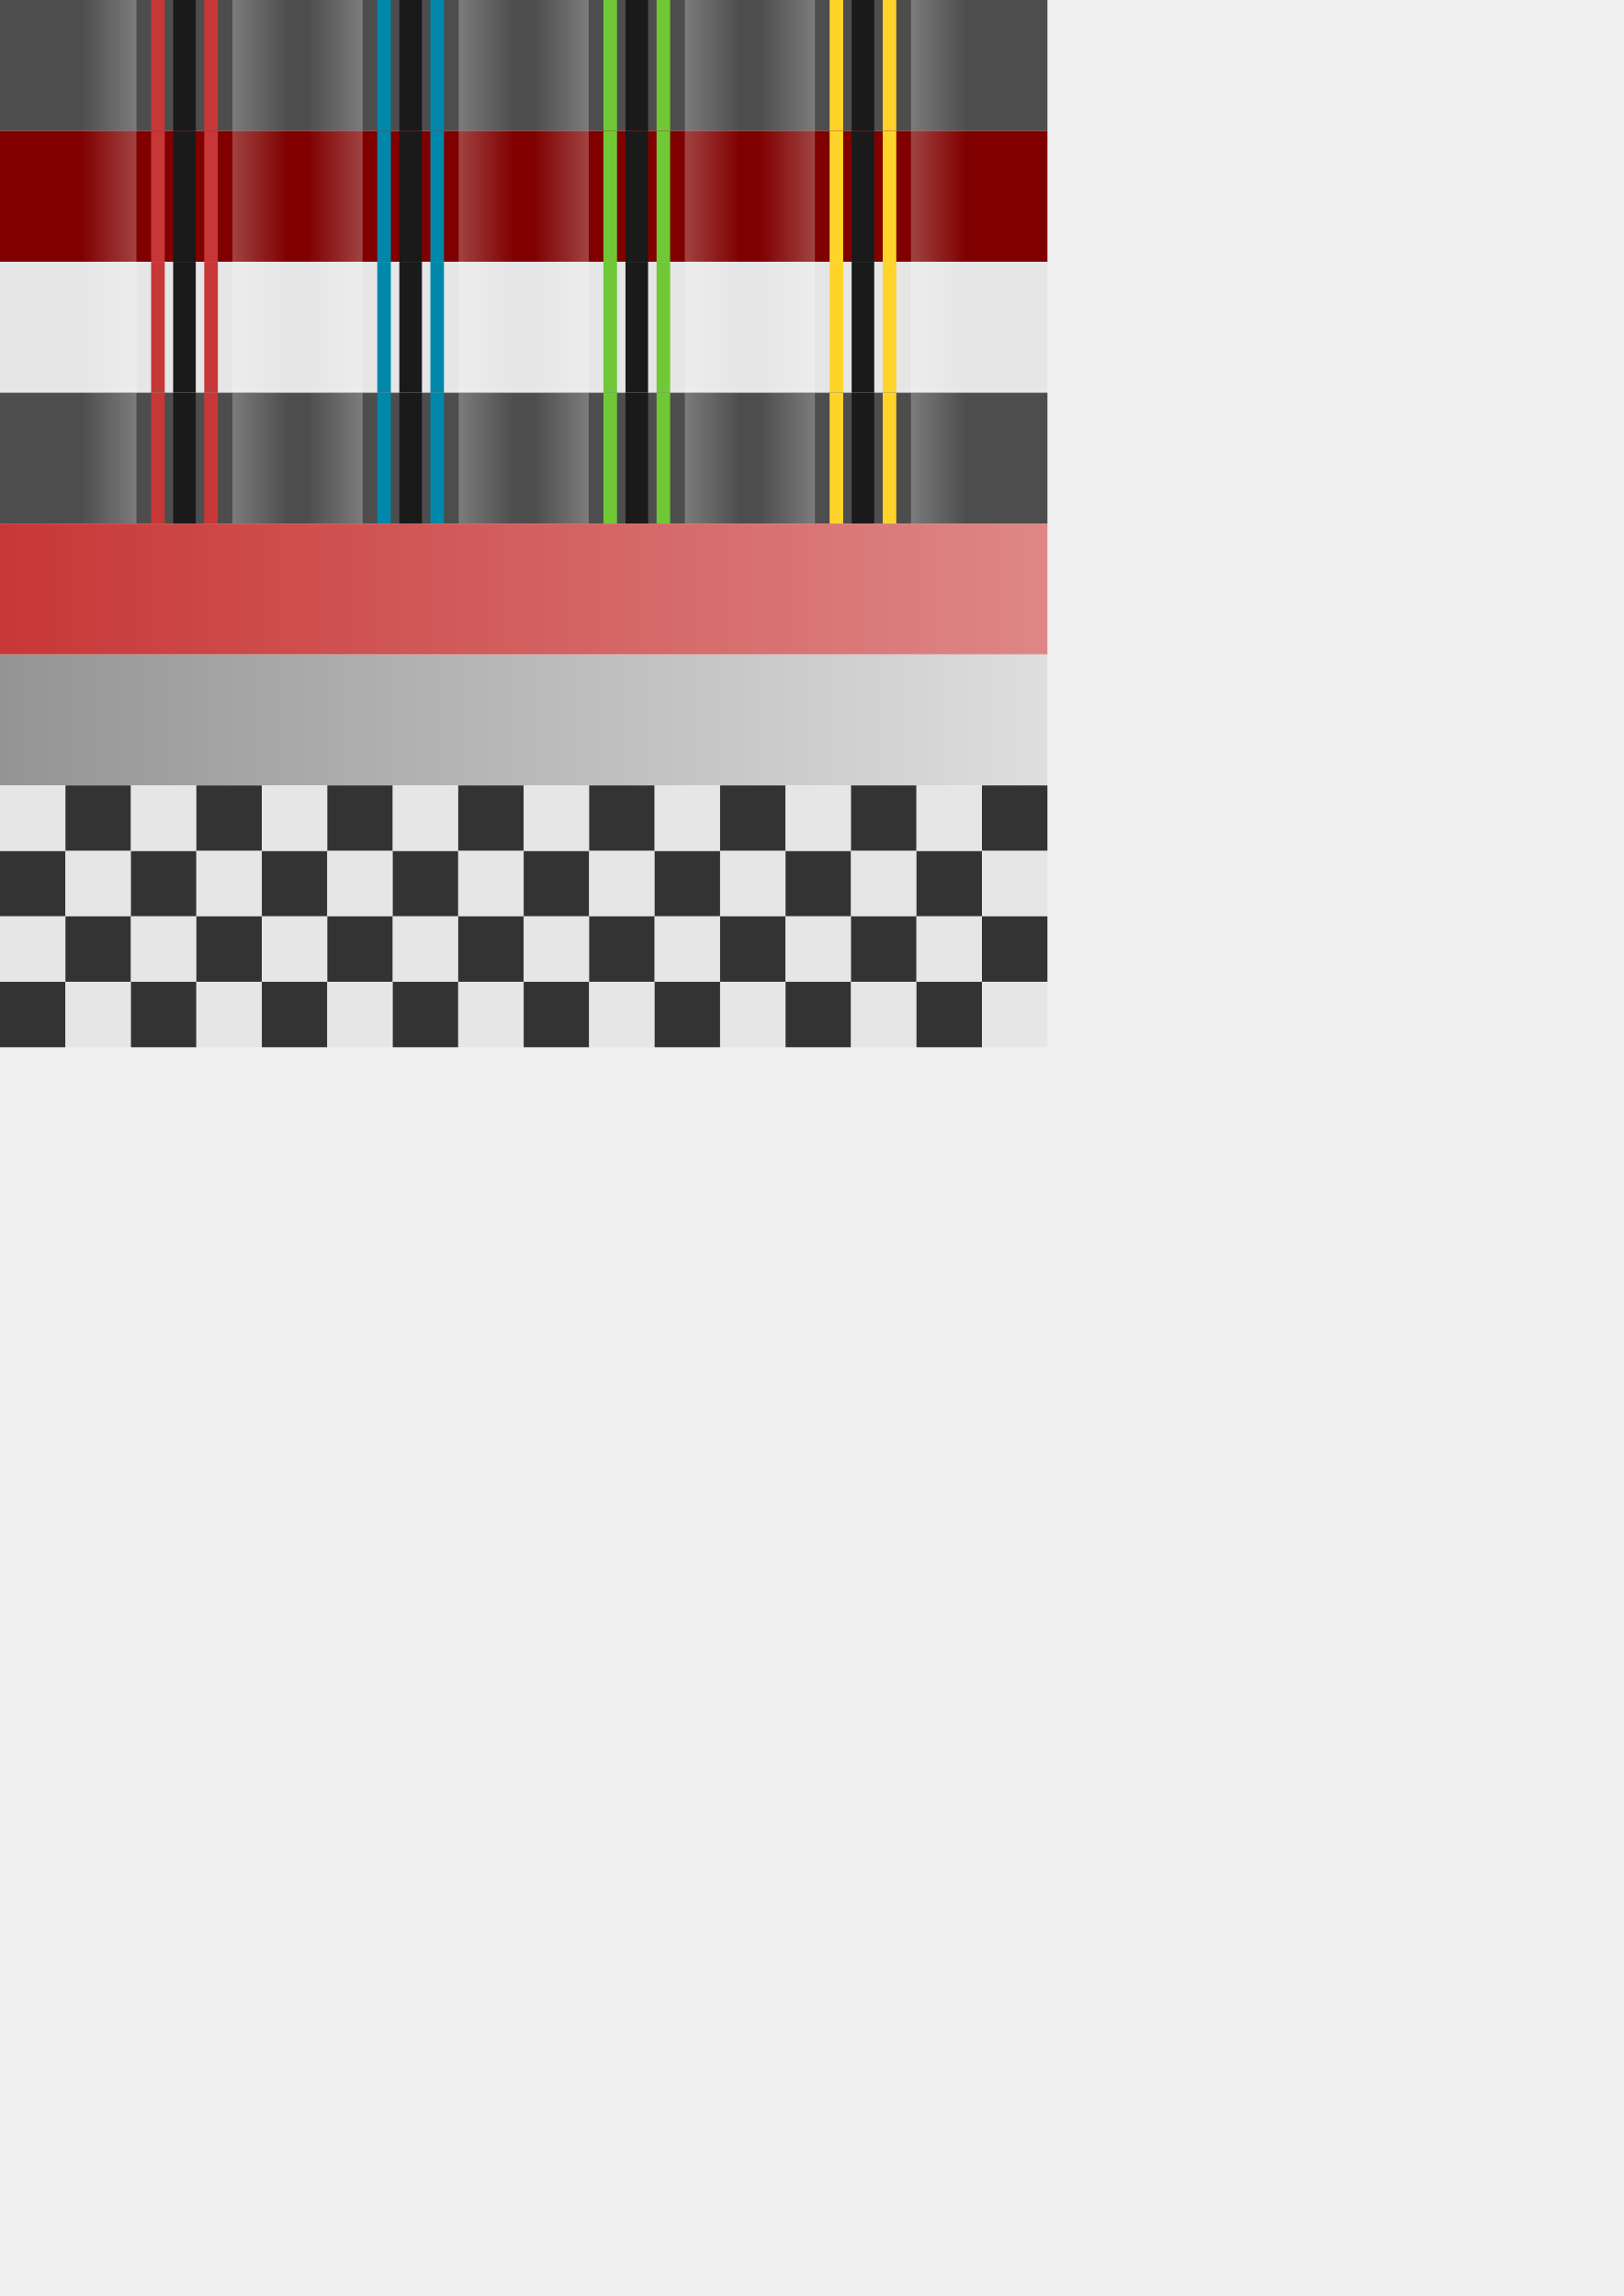
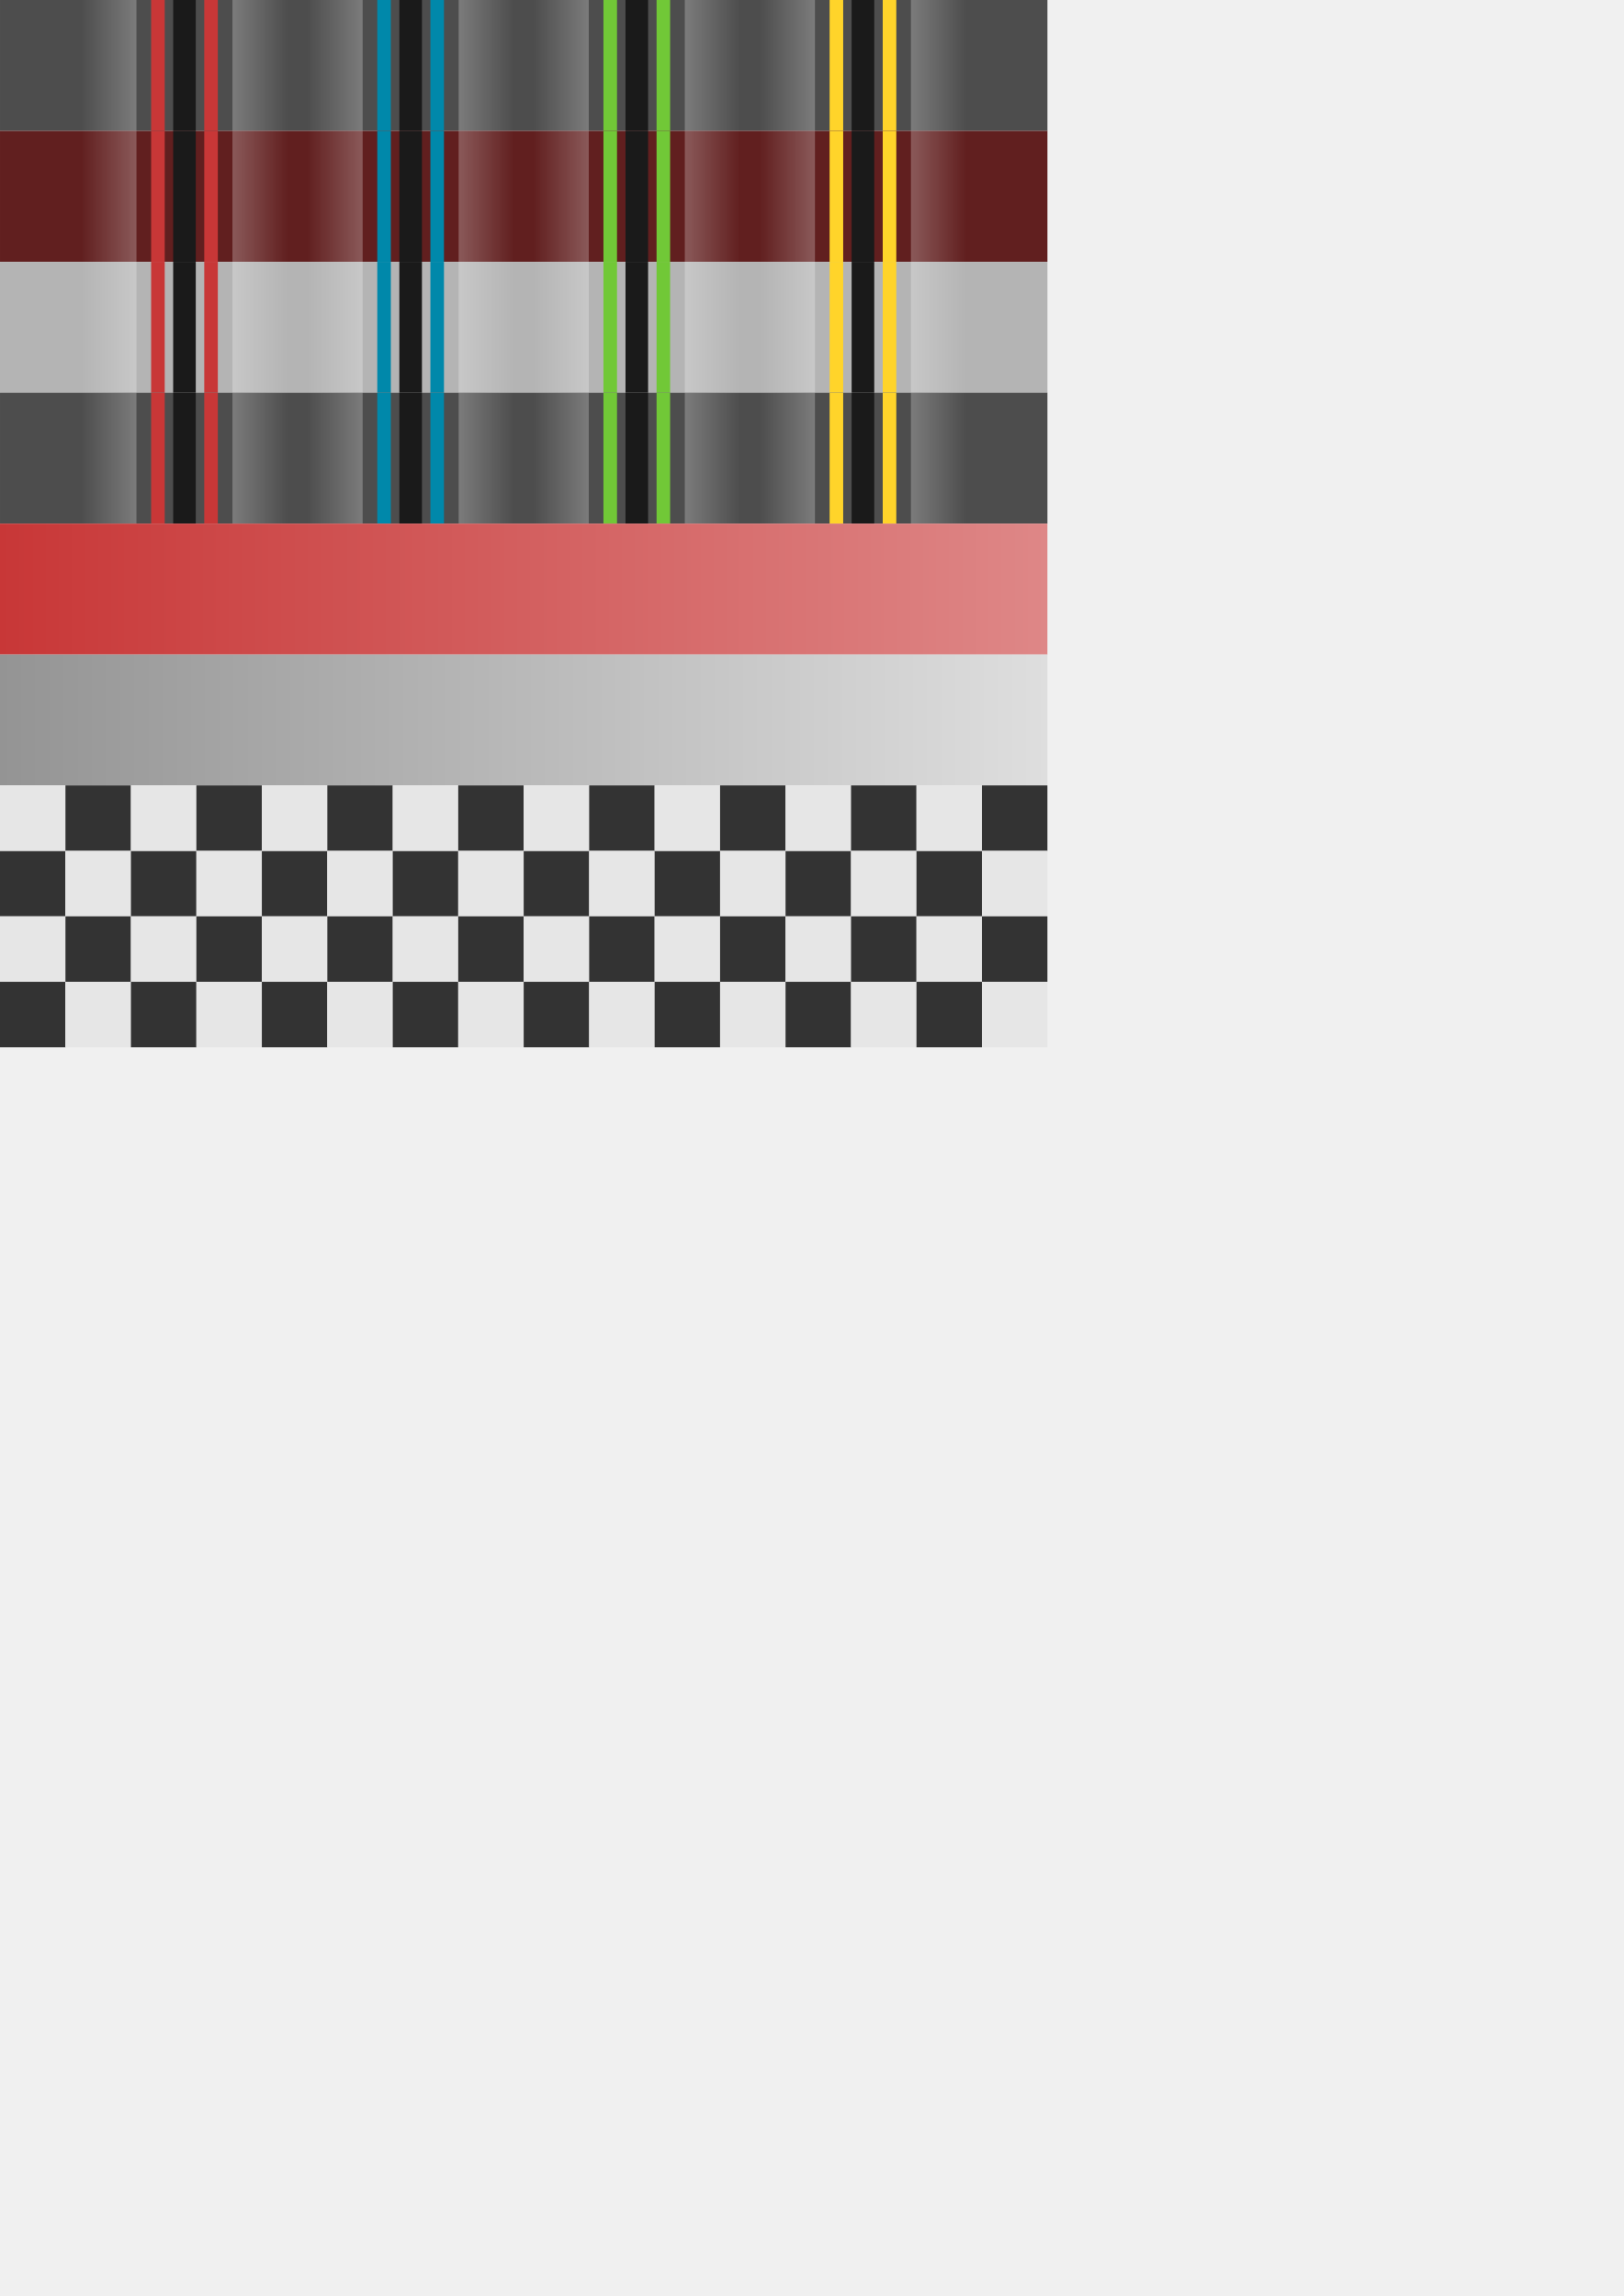
<svg xmlns="http://www.w3.org/2000/svg" xmlns:xlink="http://www.w3.org/1999/xlink" width="793.701" height="1122.52" viewBox="0 0 210 297" version="1.1" id="svg1" xml:space="preserve">
  <defs id="defs1">
    <linearGradient id="linearGradient79">
      <stop style="stop-color:#dedede;stop-opacity:1;" offset="0" id="stop78" />
      <stop style="stop-color:#949494;stop-opacity:1;" offset="1" id="stop79" />
    </linearGradient>
    <linearGradient id="linearGradient59">
      <stop style="stop-color:#de8787;stop-opacity:1;" offset="0" id="stop59" />
      <stop style="stop-color:#c83737;stop-opacity:1;" offset="1" id="stop60" />
    </linearGradient>
    <linearGradient id="linearGradient15">
      <stop style="stop-color:#ffffff;stop-opacity:0.26;" offset="0" id="stop15" />
      <stop style="stop-color:#ffffff;stop-opacity:0;" offset="1" id="stop16" />
    </linearGradient>
    <linearGradient xlink:href="#linearGradient15" id="linearGradient16" x1="29.405" y1="71.149" x2="31.904" y2="71.149" gradientUnits="userSpaceOnUse" gradientTransform="matrix(0.7705966,0,0,0.9801528,19.46333,-3.531238)" />
    <linearGradient xlink:href="#linearGradient15" id="linearGradient17" gradientUnits="userSpaceOnUse" gradientTransform="matrix(0.7705966,0,0,0.9801528,-61.44261,-3.531239)" x1="29.405" y1="71.149" x2="31.904" y2="71.149" />
    <linearGradient xlink:href="#linearGradient15" id="linearGradient21" gradientUnits="userSpaceOnUse" gradientTransform="matrix(0.7705966,0,0,0.9801528,27.32911,-3.531238)" x1="29.405" y1="71.149" x2="31.904" y2="71.149" />
    <linearGradient xlink:href="#linearGradient15" id="linearGradient22" gradientUnits="userSpaceOnUse" gradientTransform="matrix(0.7705966,0,0,0.9801528,-69.3084,-3.531239)" x1="29.405" y1="71.149" x2="31.904" y2="71.149" />
    <linearGradient xlink:href="#linearGradient15" id="linearGradient26" gradientUnits="userSpaceOnUse" gradientTransform="matrix(0.7705966,0,0,0.9801528,35.1949,-3.531238)" x1="29.405" y1="71.149" x2="31.904" y2="71.149" />
    <linearGradient xlink:href="#linearGradient15" id="linearGradient27" gradientUnits="userSpaceOnUse" gradientTransform="matrix(0.7705966,0,0,0.9801528,-77.17419,-3.531239)" x1="29.405" y1="71.149" x2="31.904" y2="71.149" />
    <linearGradient xlink:href="#linearGradient15" id="linearGradient31" gradientUnits="userSpaceOnUse" gradientTransform="matrix(0.7705966,0,0,0.9801528,43.06069,-3.531238)" x1="29.405" y1="71.149" x2="31.904" y2="71.149" />
    <linearGradient xlink:href="#linearGradient15" id="linearGradient32" gradientUnits="userSpaceOnUse" gradientTransform="matrix(0.7705966,0,0,0.9801528,-85.03998,-3.531239)" x1="29.405" y1="71.149" x2="31.904" y2="71.149" />
    <clipPath clipPathUnits="userSpaceOnUse" id="clipPath32">
      <rect style="fill:#4d4d4d;stroke-width:1.368;stroke-linecap:round;stroke-linejoin:round;paint-order:fill markers stroke" id="rect33" width="36.429" height="13.798" x="34.037" y="59.307" />
    </clipPath>
    <linearGradient xlink:href="#linearGradient15" id="linearGradient111" gradientUnits="userSpaceOnUse" gradientTransform="matrix(0.7705966,0,0,0.9801528,19.46333,-3.531238)" x1="29.405" y1="71.149" x2="31.904" y2="71.149" />
    <linearGradient xlink:href="#linearGradient15" id="linearGradient112" gradientUnits="userSpaceOnUse" gradientTransform="matrix(0.7705966,0,0,0.9801528,-61.44261,-3.531239)" x1="29.405" y1="71.149" x2="31.904" y2="71.149" />
    <linearGradient xlink:href="#linearGradient15" id="linearGradient113" gradientUnits="userSpaceOnUse" gradientTransform="matrix(0.7705966,0,0,0.9801528,27.32911,-3.531238)" x1="29.405" y1="71.149" x2="31.904" y2="71.149" />
    <linearGradient xlink:href="#linearGradient15" id="linearGradient114" gradientUnits="userSpaceOnUse" gradientTransform="matrix(0.7705966,0,0,0.9801528,-69.3084,-3.531239)" x1="29.405" y1="71.149" x2="31.904" y2="71.149" />
    <linearGradient xlink:href="#linearGradient15" id="linearGradient115" gradientUnits="userSpaceOnUse" gradientTransform="matrix(0.7705966,0,0,0.9801528,35.1949,-3.531238)" x1="29.405" y1="71.149" x2="31.904" y2="71.149" />
    <linearGradient xlink:href="#linearGradient15" id="linearGradient116" gradientUnits="userSpaceOnUse" gradientTransform="matrix(0.7705966,0,0,0.9801528,-77.17419,-3.531239)" x1="29.405" y1="71.149" x2="31.904" y2="71.149" />
    <linearGradient xlink:href="#linearGradient15" id="linearGradient117" gradientUnits="userSpaceOnUse" gradientTransform="matrix(0.7705966,0,0,0.9801528,43.06069,-3.531238)" x1="29.405" y1="71.149" x2="31.904" y2="71.149" />
    <linearGradient xlink:href="#linearGradient15" id="linearGradient118" gradientUnits="userSpaceOnUse" gradientTransform="matrix(0.7705966,0,0,0.9801528,-85.03998,-3.531239)" x1="29.405" y1="71.149" x2="31.904" y2="71.149" />
    <linearGradient xlink:href="#linearGradient15" id="linearGradient139" gradientUnits="userSpaceOnUse" gradientTransform="matrix(0.7705966,0,0,0.9801528,19.46333,-3.531238)" x1="29.405" y1="71.149" x2="31.904" y2="71.149" />
    <linearGradient xlink:href="#linearGradient15" id="linearGradient140" gradientUnits="userSpaceOnUse" gradientTransform="matrix(0.7705966,0,0,0.9801528,-61.44261,-3.531239)" x1="29.405" y1="71.149" x2="31.904" y2="71.149" />
    <linearGradient xlink:href="#linearGradient15" id="linearGradient141" gradientUnits="userSpaceOnUse" gradientTransform="matrix(0.7705966,0,0,0.9801528,27.32911,-3.531238)" x1="29.405" y1="71.149" x2="31.904" y2="71.149" />
    <linearGradient xlink:href="#linearGradient15" id="linearGradient142" gradientUnits="userSpaceOnUse" gradientTransform="matrix(0.7705966,0,0,0.9801528,-69.3084,-3.531239)" x1="29.405" y1="71.149" x2="31.904" y2="71.149" />
    <linearGradient xlink:href="#linearGradient15" id="linearGradient143" gradientUnits="userSpaceOnUse" gradientTransform="matrix(0.7705966,0,0,0.9801528,35.1949,-3.531238)" x1="29.405" y1="71.149" x2="31.904" y2="71.149" />
    <linearGradient xlink:href="#linearGradient15" id="linearGradient144" gradientUnits="userSpaceOnUse" gradientTransform="matrix(0.7705966,0,0,0.9801528,-77.17419,-3.531239)" x1="29.405" y1="71.149" x2="31.904" y2="71.149" />
    <linearGradient xlink:href="#linearGradient15" id="linearGradient145" gradientUnits="userSpaceOnUse" gradientTransform="matrix(0.7705966,0,0,0.9801528,43.06069,-3.531238)" x1="29.405" y1="71.149" x2="31.904" y2="71.149" />
    <linearGradient xlink:href="#linearGradient15" id="linearGradient146" gradientUnits="userSpaceOnUse" gradientTransform="matrix(0.7705966,0,0,0.9801528,-85.03998,-3.531239)" x1="29.405" y1="71.149" x2="31.904" y2="71.149" />
    <linearGradient xlink:href="#linearGradient15" id="linearGradient167" gradientUnits="userSpaceOnUse" gradientTransform="matrix(0.7705966,0,0,0.9801528,19.46333,-3.531238)" x1="29.405" y1="71.149" x2="31.904" y2="71.149" />
    <linearGradient xlink:href="#linearGradient15" id="linearGradient168" gradientUnits="userSpaceOnUse" gradientTransform="matrix(0.7705966,0,0,0.9801528,-61.44261,-3.531239)" x1="29.405" y1="71.149" x2="31.904" y2="71.149" />
    <linearGradient xlink:href="#linearGradient15" id="linearGradient169" gradientUnits="userSpaceOnUse" gradientTransform="matrix(0.7705966,0,0,0.9801528,27.32911,-3.531238)" x1="29.405" y1="71.149" x2="31.904" y2="71.149" />
    <linearGradient xlink:href="#linearGradient15" id="linearGradient170" gradientUnits="userSpaceOnUse" gradientTransform="matrix(0.7705966,0,0,0.9801528,-69.3084,-3.531239)" x1="29.405" y1="71.149" x2="31.904" y2="71.149" />
    <linearGradient xlink:href="#linearGradient15" id="linearGradient171" gradientUnits="userSpaceOnUse" gradientTransform="matrix(0.7705966,0,0,0.9801528,35.1949,-3.531238)" x1="29.405" y1="71.149" x2="31.904" y2="71.149" />
    <linearGradient xlink:href="#linearGradient15" id="linearGradient172" gradientUnits="userSpaceOnUse" gradientTransform="matrix(0.7705966,0,0,0.9801528,-77.17419,-3.531239)" x1="29.405" y1="71.149" x2="31.904" y2="71.149" />
    <linearGradient xlink:href="#linearGradient15" id="linearGradient173" gradientUnits="userSpaceOnUse" gradientTransform="matrix(0.7705966,0,0,0.9801528,43.06069,-3.531238)" x1="29.405" y1="71.149" x2="31.904" y2="71.149" />
    <linearGradient xlink:href="#linearGradient15" id="linearGradient174" gradientUnits="userSpaceOnUse" gradientTransform="matrix(0.7705966,0,0,0.9801528,-85.03998,-3.531239)" x1="29.405" y1="71.149" x2="31.904" y2="71.149" />
    <linearGradient xlink:href="#linearGradient79" id="linearGradient176" gradientUnits="userSpaceOnUse" gradientTransform="matrix(1,0,0,2,43.37934,-218.9309)" x1="37.707" y1="74.737" x2="37.707" y2="91.67" />
    <linearGradient xlink:href="#linearGradient59" id="linearGradient177" gradientUnits="userSpaceOnUse" x1="37.707" y1="74.737" x2="37.707" y2="91.67" gradientTransform="matrix(1,0,0,2,39.146,-218.9309)" />
  </defs>
  <g id="layer1">
    <g id="g175" transform="matrix(3.999999,0,0,4,-142.363,-231.2137)">
      <g id="g52" transform="matrix(1,0,0,0.2499999,0,43.35257)">
        <rect style="fill:#4d4d4d;stroke-width:1.462;stroke-linecap:round;stroke-linejoin:round;paint-order:fill markers stroke" id="rect1" width="33.867" height="16.933" x="35.591" y="57.803" />
        <g id="g32" transform="matrix(0.9296726,0,0,1.227244,3.947164,-14.9802)" clip-path="url(#clipPath32)">
          <rect style="fill:#1a1a1a;stroke-width:1.032;stroke-linecap:round;stroke-linejoin:round;paint-order:fill markers stroke" id="rect2" width="0.786" height="15.797" x="40.06" y="58.307" />
          <rect style="fill:#c83737;stroke-width:0.799;stroke-linecap:round;stroke-linejoin:round;paint-order:fill markers stroke" id="rect3" width="0.472" height="15.797" x="39.294" y="58.307" />
          <rect style="fill:#c83737;stroke-width:0.799;stroke-linecap:round;stroke-linejoin:round;paint-order:fill markers stroke" id="rect4" width="0.472" height="15.797" x="41.141" y="58.307" />
          <rect style="fill:url(#linearGradient16);stroke-width:1.61;stroke-linecap:round;stroke-linejoin:round;paint-order:fill markers stroke" id="rect14" width="1.926" height="15.876" x="42.123" y="58.267" />
          <rect style="fill:url(#linearGradient17);stroke-width:1.61;stroke-linecap:round;stroke-linejoin:round;paint-order:fill markers stroke" id="rect16" width="1.926" height="15.876" x="-38.783" y="58.267" transform="scale(-1,1)" />
          <rect style="fill:#1a1a1a;stroke-width:1.032;stroke-linecap:round;stroke-linejoin:round;paint-order:fill markers stroke" id="rect17" width="0.786" height="15.797" x="47.926" y="58.307" />
          <rect style="fill:#0088aa;stroke-width:0.799;stroke-linecap:round;stroke-linejoin:round;paint-order:fill markers stroke" id="rect18" width="0.472" height="15.797" x="47.159" y="58.307" />
          <rect style="fill:#0088aa;stroke-width:0.799;stroke-linecap:round;stroke-linejoin:round;paint-order:fill markers stroke" id="rect19" width="0.472" height="15.797" x="49.006" y="58.307" />
          <rect style="fill:url(#linearGradient21);stroke-width:1.61;stroke-linecap:round;stroke-linejoin:round;paint-order:fill markers stroke" id="rect20" width="1.926" height="15.876" x="49.989" y="58.267" />
          <rect style="fill:url(#linearGradient22);stroke-width:1.61;stroke-linecap:round;stroke-linejoin:round;paint-order:fill markers stroke" id="rect21" width="1.926" height="15.876" x="-46.649" y="58.267" transform="scale(-1,1)" />
          <rect style="fill:#1a1a1a;stroke-width:1.032;stroke-linecap:round;stroke-linejoin:round;paint-order:fill markers stroke" id="rect22" width="0.786" height="15.797" x="55.792" y="58.307" />
          <rect style="fill:#71c837;stroke-width:0.799;stroke-linecap:round;stroke-linejoin:round;paint-order:fill markers stroke" id="rect23" width="0.472" height="15.797" x="55.025" y="58.307" />
          <rect style="fill:#71c837;stroke-width:0.799;stroke-linecap:round;stroke-linejoin:round;paint-order:fill markers stroke" id="rect24" width="0.472" height="15.797" x="56.872" y="58.307" />
          <rect style="fill:url(#linearGradient26);stroke-width:1.61;stroke-linecap:round;stroke-linejoin:round;paint-order:fill markers stroke" id="rect25" width="1.926" height="15.876" x="57.855" y="58.267" />
          <rect style="fill:url(#linearGradient27);stroke-width:1.61;stroke-linecap:round;stroke-linejoin:round;paint-order:fill markers stroke" id="rect26" width="1.926" height="15.876" x="-54.514" y="58.267" transform="scale(-1,1)" />
          <rect style="fill:#1a1a1a;stroke-width:1.032;stroke-linecap:round;stroke-linejoin:round;paint-order:fill markers stroke" id="rect27" width="0.786" height="15.797" x="63.657" y="58.307" />
          <rect style="fill:#ffd42a;stroke-width:0.799;stroke-linecap:round;stroke-linejoin:round;paint-order:fill markers stroke" id="rect28" width="0.472" height="15.797" x="62.891" y="58.307" />
          <rect style="fill:#ffd42a;stroke-width:0.799;stroke-linecap:round;stroke-linejoin:round;paint-order:fill markers stroke" id="rect29" width="0.472" height="15.797" x="64.738" y="58.307" />
          <rect style="fill:url(#linearGradient31);stroke-width:1.61;stroke-linecap:round;stroke-linejoin:round;paint-order:fill markers stroke" id="rect30" width="1.926" height="15.876" x="65.72" y="58.267" />
          <rect style="fill:url(#linearGradient32);stroke-width:1.61;stroke-linecap:round;stroke-linejoin:round;paint-order:fill markers stroke" id="rect31" width="1.926" height="15.876" x="-62.38" y="58.267" transform="scale(-1,1)" />
        </g>
      </g>
      <g id="g111" transform="matrix(1,0,0,0.2499999,7.8120361e-6,47.58591)">
-         <rect style="fill:#800000;stroke-width:1.462;stroke-linecap:round;stroke-linejoin:round;paint-order:fill markers stroke" id="rect90" width="33.867" height="16.933" x="35.591" y="57.803" />
+         <rect style="fill:#611f1f;stroke-width:1.462;stroke-linecap:round;stroke-linejoin:round;paint-order:fill markers stroke;fill-opacity:1" id="rect90" width="33.867" height="16.933" x="35.591" y="57.803" />
        <g id="g110" transform="matrix(0.9296726,0,0,1.227244,3.947164,-14.9802)" clip-path="url(#clipPath32)">
          <rect style="fill:#1a1a1a;stroke-width:1.032;stroke-linecap:round;stroke-linejoin:round;paint-order:fill markers stroke" id="rect91" width="0.786" height="15.797" x="40.06" y="58.307" />
          <rect style="fill:#c83737;stroke-width:0.799;stroke-linecap:round;stroke-linejoin:round;paint-order:fill markers stroke" id="rect92" width="0.472" height="15.797" x="39.294" y="58.307" />
          <rect style="fill:#c83737;stroke-width:0.799;stroke-linecap:round;stroke-linejoin:round;paint-order:fill markers stroke" id="rect93" width="0.472" height="15.797" x="41.141" y="58.307" />
          <rect style="fill:url(#linearGradient111);stroke-width:1.61;stroke-linecap:round;stroke-linejoin:round;paint-order:fill markers stroke" id="rect94" width="1.926" height="15.876" x="42.123" y="58.267" />
          <rect style="fill:url(#linearGradient112);stroke-width:1.61;stroke-linecap:round;stroke-linejoin:round;paint-order:fill markers stroke" id="rect95" width="1.926" height="15.876" x="-38.783" y="58.267" transform="scale(-1,1)" />
          <rect style="fill:#1a1a1a;stroke-width:1.032;stroke-linecap:round;stroke-linejoin:round;paint-order:fill markers stroke" id="rect96" width="0.786" height="15.797" x="47.926" y="58.307" />
          <rect style="fill:#0088aa;stroke-width:0.799;stroke-linecap:round;stroke-linejoin:round;paint-order:fill markers stroke" id="rect97" width="0.472" height="15.797" x="47.159" y="58.307" />
          <rect style="fill:#0088aa;stroke-width:0.799;stroke-linecap:round;stroke-linejoin:round;paint-order:fill markers stroke" id="rect98" width="0.472" height="15.797" x="49.006" y="58.307" />
          <rect style="fill:url(#linearGradient113);stroke-width:1.61;stroke-linecap:round;stroke-linejoin:round;paint-order:fill markers stroke" id="rect99" width="1.926" height="15.876" x="49.989" y="58.267" />
          <rect style="fill:url(#linearGradient114);stroke-width:1.61;stroke-linecap:round;stroke-linejoin:round;paint-order:fill markers stroke" id="rect100" width="1.926" height="15.876" x="-46.649" y="58.267" transform="scale(-1,1)" />
          <rect style="fill:#1a1a1a;stroke-width:1.032;stroke-linecap:round;stroke-linejoin:round;paint-order:fill markers stroke" id="rect101" width="0.786" height="15.797" x="55.792" y="58.307" />
          <rect style="fill:#71c837;stroke-width:0.799;stroke-linecap:round;stroke-linejoin:round;paint-order:fill markers stroke" id="rect102" width="0.472" height="15.797" x="55.025" y="58.307" />
          <rect style="fill:#71c837;stroke-width:0.799;stroke-linecap:round;stroke-linejoin:round;paint-order:fill markers stroke" id="rect103" width="0.472" height="15.797" x="56.872" y="58.307" />
          <rect style="fill:url(#linearGradient115);stroke-width:1.61;stroke-linecap:round;stroke-linejoin:round;paint-order:fill markers stroke" id="rect104" width="1.926" height="15.876" x="57.855" y="58.267" />
          <rect style="fill:url(#linearGradient116);stroke-width:1.61;stroke-linecap:round;stroke-linejoin:round;paint-order:fill markers stroke" id="rect105" width="1.926" height="15.876" x="-54.514" y="58.267" transform="scale(-1,1)" />
          <rect style="fill:#1a1a1a;stroke-width:1.032;stroke-linecap:round;stroke-linejoin:round;paint-order:fill markers stroke" id="rect106" width="0.786" height="15.797" x="63.657" y="58.307" />
          <rect style="fill:#ffd42a;stroke-width:0.799;stroke-linecap:round;stroke-linejoin:round;paint-order:fill markers stroke" id="rect107" width="0.472" height="15.797" x="62.891" y="58.307" />
          <rect style="fill:#ffd42a;stroke-width:0.799;stroke-linecap:round;stroke-linejoin:round;paint-order:fill markers stroke" id="rect108" width="0.472" height="15.797" x="64.738" y="58.307" />
          <rect style="fill:url(#linearGradient117);stroke-width:1.61;stroke-linecap:round;stroke-linejoin:round;paint-order:fill markers stroke" id="rect109" width="1.926" height="15.876" x="65.72" y="58.267" />
          <rect style="fill:url(#linearGradient118);stroke-width:1.61;stroke-linecap:round;stroke-linejoin:round;paint-order:fill markers stroke" id="rect110" width="1.926" height="15.876" x="-62.38" y="58.267" transform="scale(-1,1)" />
        </g>
      </g>
      <g id="g139" transform="matrix(1,0,0,0.2499999,0,51.81924)">
-         <rect style="fill:#e6e6e6;stroke-width:1.462;stroke-linecap:round;stroke-linejoin:round;paint-order:fill markers stroke" id="rect118" width="33.867" height="16.933" x="35.591" y="57.803" />
+         <rect style="fill:#b4b4b4;stroke-width:1.462;stroke-linecap:round;stroke-linejoin:round;paint-order:fill markers stroke;fill-opacity:1" id="rect118" width="33.867" height="16.933" x="35.591" y="57.803" />
        <g id="g138" transform="matrix(0.9296726,0,0,1.227244,3.947164,-14.9802)" clip-path="url(#clipPath32)">
          <rect style="fill:#1a1a1a;stroke-width:1.032;stroke-linecap:round;stroke-linejoin:round;paint-order:fill markers stroke" id="rect119" width="0.786" height="15.797" x="40.06" y="58.307" />
          <rect style="fill:#c83737;stroke-width:0.799;stroke-linecap:round;stroke-linejoin:round;paint-order:fill markers stroke" id="rect120" width="0.472" height="15.797" x="39.294" y="58.307" />
          <rect style="fill:#c83737;stroke-width:0.799;stroke-linecap:round;stroke-linejoin:round;paint-order:fill markers stroke" id="rect121" width="0.472" height="15.797" x="41.141" y="58.307" />
          <rect style="fill:url(#linearGradient139);stroke-width:1.61;stroke-linecap:round;stroke-linejoin:round;paint-order:fill markers stroke" id="rect122" width="1.926" height="15.876" x="42.123" y="58.267" />
          <rect style="fill:url(#linearGradient140);stroke-width:1.61;stroke-linecap:round;stroke-linejoin:round;paint-order:fill markers stroke" id="rect123" width="1.926" height="15.876" x="-38.783" y="58.267" transform="scale(-1,1)" />
          <rect style="fill:#1a1a1a;stroke-width:1.032;stroke-linecap:round;stroke-linejoin:round;paint-order:fill markers stroke" id="rect124" width="0.786" height="15.797" x="47.926" y="58.307" />
          <rect style="fill:#0088aa;stroke-width:0.799;stroke-linecap:round;stroke-linejoin:round;paint-order:fill markers stroke" id="rect125" width="0.472" height="15.797" x="47.159" y="58.307" />
          <rect style="fill:#0088aa;stroke-width:0.799;stroke-linecap:round;stroke-linejoin:round;paint-order:fill markers stroke" id="rect126" width="0.472" height="15.797" x="49.006" y="58.307" />
          <rect style="fill:url(#linearGradient141);stroke-width:1.61;stroke-linecap:round;stroke-linejoin:round;paint-order:fill markers stroke" id="rect127" width="1.926" height="15.876" x="49.989" y="58.267" />
          <rect style="fill:url(#linearGradient142);stroke-width:1.61;stroke-linecap:round;stroke-linejoin:round;paint-order:fill markers stroke" id="rect128" width="1.926" height="15.876" x="-46.649" y="58.267" transform="scale(-1,1)" />
          <rect style="fill:#1a1a1a;stroke-width:1.032;stroke-linecap:round;stroke-linejoin:round;paint-order:fill markers stroke" id="rect129" width="0.786" height="15.797" x="55.792" y="58.307" />
          <rect style="fill:#71c837;stroke-width:0.799;stroke-linecap:round;stroke-linejoin:round;paint-order:fill markers stroke" id="rect130" width="0.472" height="15.797" x="55.025" y="58.307" />
          <rect style="fill:#71c837;stroke-width:0.799;stroke-linecap:round;stroke-linejoin:round;paint-order:fill markers stroke" id="rect131" width="0.472" height="15.797" x="56.872" y="58.307" />
          <rect style="fill:url(#linearGradient143);stroke-width:1.61;stroke-linecap:round;stroke-linejoin:round;paint-order:fill markers stroke" id="rect132" width="1.926" height="15.876" x="57.855" y="58.267" />
          <rect style="fill:url(#linearGradient144);stroke-width:1.61;stroke-linecap:round;stroke-linejoin:round;paint-order:fill markers stroke" id="rect133" width="1.926" height="15.876" x="-54.514" y="58.267" transform="scale(-1,1)" />
          <rect style="fill:#1a1a1a;stroke-width:1.032;stroke-linecap:round;stroke-linejoin:round;paint-order:fill markers stroke" id="rect134" width="0.786" height="15.797" x="63.657" y="58.307" />
          <rect style="fill:#ffd42a;stroke-width:0.799;stroke-linecap:round;stroke-linejoin:round;paint-order:fill markers stroke" id="rect135" width="0.472" height="15.797" x="62.891" y="58.307" />
          <rect style="fill:#ffd42a;stroke-width:0.799;stroke-linecap:round;stroke-linejoin:round;paint-order:fill markers stroke" id="rect136" width="0.472" height="15.797" x="64.738" y="58.307" />
          <rect style="fill:url(#linearGradient145);stroke-width:1.61;stroke-linecap:round;stroke-linejoin:round;paint-order:fill markers stroke" id="rect137" width="1.926" height="15.876" x="65.72" y="58.267" />
          <rect style="fill:url(#linearGradient146);stroke-width:1.61;stroke-linecap:round;stroke-linejoin:round;paint-order:fill markers stroke" id="rect138" width="1.926" height="15.876" x="-62.38" y="58.267" transform="scale(-1,1)" />
        </g>
      </g>
      <g id="g167" transform="matrix(1,0,0,0.2499999,0,56.05257)">
        <rect style="fill:#4d4d4d;stroke-width:1.462;stroke-linecap:round;stroke-linejoin:round;paint-order:fill markers stroke" id="rect146" width="33.867" height="16.933" x="35.591" y="57.803" />
        <g id="g166" transform="matrix(0.9296726,0,0,1.227244,3.947164,-14.9802)" clip-path="url(#clipPath32)">
          <rect style="fill:#1a1a1a;stroke-width:1.032;stroke-linecap:round;stroke-linejoin:round;paint-order:fill markers stroke" id="rect147" width="0.786" height="15.797" x="40.06" y="58.307" />
          <rect style="fill:#c83737;stroke-width:0.799;stroke-linecap:round;stroke-linejoin:round;paint-order:fill markers stroke" id="rect148" width="0.472" height="15.797" x="39.294" y="58.307" />
          <rect style="fill:#c83737;stroke-width:0.799;stroke-linecap:round;stroke-linejoin:round;paint-order:fill markers stroke" id="rect149" width="0.472" height="15.797" x="41.141" y="58.307" />
          <rect style="fill:url(#linearGradient167);stroke-width:1.61;stroke-linecap:round;stroke-linejoin:round;paint-order:fill markers stroke" id="rect150" width="1.926" height="15.876" x="42.123" y="58.267" />
          <rect style="fill:url(#linearGradient168);stroke-width:1.61;stroke-linecap:round;stroke-linejoin:round;paint-order:fill markers stroke" id="rect151" width="1.926" height="15.876" x="-38.783" y="58.267" transform="scale(-1,1)" />
          <rect style="fill:#1a1a1a;stroke-width:1.032;stroke-linecap:round;stroke-linejoin:round;paint-order:fill markers stroke" id="rect152" width="0.786" height="15.797" x="47.926" y="58.307" />
          <rect style="fill:#0088aa;stroke-width:0.799;stroke-linecap:round;stroke-linejoin:round;paint-order:fill markers stroke" id="rect153" width="0.472" height="15.797" x="47.159" y="58.307" />
          <rect style="fill:#0088aa;stroke-width:0.799;stroke-linecap:round;stroke-linejoin:round;paint-order:fill markers stroke" id="rect154" width="0.472" height="15.797" x="49.006" y="58.307" />
          <rect style="fill:url(#linearGradient169);stroke-width:1.61;stroke-linecap:round;stroke-linejoin:round;paint-order:fill markers stroke" id="rect155" width="1.926" height="15.876" x="49.989" y="58.267" />
          <rect style="fill:url(#linearGradient170);stroke-width:1.61;stroke-linecap:round;stroke-linejoin:round;paint-order:fill markers stroke" id="rect156" width="1.926" height="15.876" x="-46.649" y="58.267" transform="scale(-1,1)" />
          <rect style="fill:#1a1a1a;stroke-width:1.032;stroke-linecap:round;stroke-linejoin:round;paint-order:fill markers stroke" id="rect157" width="0.786" height="15.797" x="55.792" y="58.307" />
          <rect style="fill:#71c837;stroke-width:0.799;stroke-linecap:round;stroke-linejoin:round;paint-order:fill markers stroke" id="rect158" width="0.472" height="15.797" x="55.025" y="58.307" />
          <rect style="fill:#71c837;stroke-width:0.799;stroke-linecap:round;stroke-linejoin:round;paint-order:fill markers stroke" id="rect159" width="0.472" height="15.797" x="56.872" y="58.307" />
          <rect style="fill:url(#linearGradient171);stroke-width:1.61;stroke-linecap:round;stroke-linejoin:round;paint-order:fill markers stroke" id="rect160" width="1.926" height="15.876" x="57.855" y="58.267" />
          <rect style="fill:url(#linearGradient172);stroke-width:1.61;stroke-linecap:round;stroke-linejoin:round;paint-order:fill markers stroke" id="rect161" width="1.926" height="15.876" x="-54.514" y="58.267" transform="scale(-1,1)" />
          <rect style="fill:#1a1a1a;stroke-width:1.032;stroke-linecap:round;stroke-linejoin:round;paint-order:fill markers stroke" id="rect162" width="0.786" height="15.797" x="63.657" y="58.307" />
          <rect style="fill:#ffd42a;stroke-width:0.799;stroke-linecap:round;stroke-linejoin:round;paint-order:fill markers stroke" id="rect163" width="0.472" height="15.797" x="62.891" y="58.307" />
          <rect style="fill:#ffd42a;stroke-width:0.799;stroke-linecap:round;stroke-linejoin:round;paint-order:fill markers stroke" id="rect164" width="0.472" height="15.797" x="64.738" y="58.307" />
          <rect style="fill:url(#linearGradient173);stroke-width:1.61;stroke-linecap:round;stroke-linejoin:round;paint-order:fill markers stroke" id="rect165" width="1.926" height="15.876" x="65.72" y="58.267" />
          <rect style="fill:url(#linearGradient174);stroke-width:1.61;stroke-linecap:round;stroke-linejoin:round;paint-order:fill markers stroke" id="rect166" width="1.926" height="15.876" x="-62.38" y="58.267" transform="scale(-1,1)" />
        </g>
      </g>
      <rect style="fill:url(#linearGradient177);stroke-width:2.815;stroke-linecap:round;stroke-linejoin:round;paint-order:fill markers stroke" id="rect175" width="4.233" height="33.867" x="74.737" y="-69.457" transform="rotate(90)" />
      <rect style="fill:url(#linearGradient176);stroke-width:2.815;stroke-linecap:round;stroke-linejoin:round;paint-order:fill markers stroke" id="rect176" width="4.233" height="33.867" x="78.97" y="-69.457" transform="rotate(90)" />
      <g id="g192">
        <rect style="fill:#333333;fill-opacity:1;stroke-width:0.498;stroke-linecap:round;stroke-linejoin:round;paint-order:fill markers stroke" id="rect177" width="2.117" height="2.117" x="85.32" y="-37.707" transform="rotate(90)" />
        <rect style="fill:#e6e6e6;fill-opacity:1;stroke-width:0.498;stroke-linecap:round;stroke-linejoin:round;paint-order:fill markers stroke" id="rect178" width="2.117" height="2.117" x="83.203" y="-37.707" transform="rotate(90)" />
        <rect style="fill:#333333;fill-opacity:1;stroke-width:0.498;stroke-linecap:round;stroke-linejoin:round;paint-order:fill markers stroke" id="rect179" width="2.117" height="2.117" x="83.203" y="-39.824" transform="rotate(90)" />
        <rect style="fill:#e6e6e6;fill-opacity:1;stroke-width:0.498;stroke-linecap:round;stroke-linejoin:round;paint-order:fill markers stroke" id="rect180" width="2.117" height="2.117" x="85.32" y="-39.824" transform="rotate(90)" />
        <rect style="fill:#333333;fill-opacity:1;stroke-width:0.498;stroke-linecap:round;stroke-linejoin:round;paint-order:fill markers stroke" id="rect181" width="2.117" height="2.117" x="85.32" y="-41.941" transform="rotate(90)" />
        <rect style="fill:#e6e6e6;fill-opacity:1;stroke-width:0.498;stroke-linecap:round;stroke-linejoin:round;paint-order:fill markers stroke" id="rect182" width="2.117" height="2.117" x="83.203" y="-41.941" transform="rotate(90)" />
        <rect style="fill:#333333;fill-opacity:1;stroke-width:0.498;stroke-linecap:round;stroke-linejoin:round;paint-order:fill markers stroke" id="rect183" width="2.117" height="2.117" x="83.203" y="-44.057" transform="rotate(90)" />
        <rect style="fill:#e6e6e6;fill-opacity:1;stroke-width:0.498;stroke-linecap:round;stroke-linejoin:round;paint-order:fill markers stroke" id="rect184" width="2.117" height="2.117" x="85.32" y="-44.057" transform="rotate(90)" />
        <rect style="fill:#333333;fill-opacity:1;stroke-width:0.498;stroke-linecap:round;stroke-linejoin:round;paint-order:fill markers stroke" id="rect185" width="2.117" height="2.117" x="85.32" y="-46.174" transform="rotate(90)" />
        <rect style="fill:#e6e6e6;fill-opacity:1;stroke-width:0.498;stroke-linecap:round;stroke-linejoin:round;paint-order:fill markers stroke" id="rect186" width="2.117" height="2.117" x="83.203" y="-46.174" transform="rotate(90)" />
        <rect style="fill:#333333;fill-opacity:1;stroke-width:0.498;stroke-linecap:round;stroke-linejoin:round;paint-order:fill markers stroke" id="rect187" width="2.117" height="2.117" x="83.203" y="-48.291" transform="rotate(90)" />
        <rect style="fill:#e6e6e6;fill-opacity:1;stroke-width:0.498;stroke-linecap:round;stroke-linejoin:round;paint-order:fill markers stroke" id="rect188" width="2.117" height="2.117" x="85.32" y="-48.291" transform="rotate(90)" />
        <rect style="fill:#333333;fill-opacity:1;stroke-width:0.498;stroke-linecap:round;stroke-linejoin:round;paint-order:fill markers stroke" id="rect189" width="2.117" height="2.117" x="85.32" y="-50.407" transform="rotate(90)" />
        <rect style="fill:#e6e6e6;fill-opacity:1;stroke-width:0.498;stroke-linecap:round;stroke-linejoin:round;paint-order:fill markers stroke" id="rect190" width="2.117" height="2.117" x="83.203" y="-50.407" transform="rotate(90)" />
        <rect style="fill:#333333;fill-opacity:1;stroke-width:0.498;stroke-linecap:round;stroke-linejoin:round;paint-order:fill markers stroke" id="rect191" width="2.117" height="2.117" x="83.203" y="-52.524" transform="rotate(90)" />
        <rect style="fill:#e6e6e6;fill-opacity:1;stroke-width:0.498;stroke-linecap:round;stroke-linejoin:round;paint-order:fill markers stroke" id="rect192" width="2.117" height="2.117" x="85.32" y="-52.524" transform="rotate(90)" />
      </g>
      <g id="g208" transform="translate(16.93333)">
        <rect style="fill:#333333;fill-opacity:1;stroke-width:0.498;stroke-linecap:round;stroke-linejoin:round;paint-order:fill markers stroke" id="rect193" width="2.117" height="2.117" x="85.32" y="-37.707" transform="rotate(90)" />
        <rect style="fill:#e6e6e6;fill-opacity:1;stroke-width:0.498;stroke-linecap:round;stroke-linejoin:round;paint-order:fill markers stroke" id="rect194" width="2.117" height="2.117" x="83.203" y="-37.707" transform="rotate(90)" />
        <rect style="fill:#333333;fill-opacity:1;stroke-width:0.498;stroke-linecap:round;stroke-linejoin:round;paint-order:fill markers stroke" id="rect195" width="2.117" height="2.117" x="83.203" y="-39.824" transform="rotate(90)" />
        <rect style="fill:#e6e6e6;fill-opacity:1;stroke-width:0.498;stroke-linecap:round;stroke-linejoin:round;paint-order:fill markers stroke" id="rect196" width="2.117" height="2.117" x="85.32" y="-39.824" transform="rotate(90)" />
        <rect style="fill:#333333;fill-opacity:1;stroke-width:0.498;stroke-linecap:round;stroke-linejoin:round;paint-order:fill markers stroke" id="rect197" width="2.117" height="2.117" x="85.32" y="-41.941" transform="rotate(90)" />
        <rect style="fill:#e6e6e6;fill-opacity:1;stroke-width:0.498;stroke-linecap:round;stroke-linejoin:round;paint-order:fill markers stroke" id="rect198" width="2.117" height="2.117" x="83.203" y="-41.941" transform="rotate(90)" />
        <rect style="fill:#333333;fill-opacity:1;stroke-width:0.498;stroke-linecap:round;stroke-linejoin:round;paint-order:fill markers stroke" id="rect199" width="2.117" height="2.117" x="83.203" y="-44.057" transform="rotate(90)" />
        <rect style="fill:#e6e6e6;fill-opacity:1;stroke-width:0.498;stroke-linecap:round;stroke-linejoin:round;paint-order:fill markers stroke" id="rect200" width="2.117" height="2.117" x="85.32" y="-44.057" transform="rotate(90)" />
        <rect style="fill:#333333;fill-opacity:1;stroke-width:0.498;stroke-linecap:round;stroke-linejoin:round;paint-order:fill markers stroke" id="rect201" width="2.117" height="2.117" x="85.32" y="-46.174" transform="rotate(90)" />
        <rect style="fill:#e6e6e6;fill-opacity:1;stroke-width:0.498;stroke-linecap:round;stroke-linejoin:round;paint-order:fill markers stroke" id="rect202" width="2.117" height="2.117" x="83.203" y="-46.174" transform="rotate(90)" />
        <rect style="fill:#333333;fill-opacity:1;stroke-width:0.498;stroke-linecap:round;stroke-linejoin:round;paint-order:fill markers stroke" id="rect203" width="2.117" height="2.117" x="83.203" y="-48.291" transform="rotate(90)" />
        <rect style="fill:#e6e6e6;fill-opacity:1;stroke-width:0.498;stroke-linecap:round;stroke-linejoin:round;paint-order:fill markers stroke" id="rect204" width="2.117" height="2.117" x="85.32" y="-48.291" transform="rotate(90)" />
        <rect style="fill:#333333;fill-opacity:1;stroke-width:0.498;stroke-linecap:round;stroke-linejoin:round;paint-order:fill markers stroke" id="rect205" width="2.117" height="2.117" x="85.32" y="-50.407" transform="rotate(90)" />
        <rect style="fill:#e6e6e6;fill-opacity:1;stroke-width:0.498;stroke-linecap:round;stroke-linejoin:round;paint-order:fill markers stroke" id="rect206" width="2.117" height="2.117" x="83.203" y="-50.407" transform="rotate(90)" />
        <rect style="fill:#333333;fill-opacity:1;stroke-width:0.498;stroke-linecap:round;stroke-linejoin:round;paint-order:fill markers stroke" id="rect207" width="2.117" height="2.117" x="83.203" y="-52.524" transform="rotate(90)" />
        <rect style="fill:#e6e6e6;fill-opacity:1;stroke-width:0.498;stroke-linecap:round;stroke-linejoin:round;paint-order:fill markers stroke" id="rect208" width="2.117" height="2.117" x="85.32" y="-52.524" transform="rotate(90)" />
      </g>
      <g id="g224" transform="translate(0,4.233337)">
        <rect style="fill:#333333;fill-opacity:1;stroke-width:0.498;stroke-linecap:round;stroke-linejoin:round;paint-order:fill markers stroke" id="rect209" width="2.117" height="2.117" x="85.32" y="-37.707" transform="rotate(90)" />
        <rect style="fill:#e6e6e6;fill-opacity:1;stroke-width:0.498;stroke-linecap:round;stroke-linejoin:round;paint-order:fill markers stroke" id="rect210" width="2.117" height="2.117" x="83.203" y="-37.707" transform="rotate(90)" />
        <rect style="fill:#333333;fill-opacity:1;stroke-width:0.498;stroke-linecap:round;stroke-linejoin:round;paint-order:fill markers stroke" id="rect211" width="2.117" height="2.117" x="83.203" y="-39.824" transform="rotate(90)" />
        <rect style="fill:#e6e6e6;fill-opacity:1;stroke-width:0.498;stroke-linecap:round;stroke-linejoin:round;paint-order:fill markers stroke" id="rect212" width="2.117" height="2.117" x="85.32" y="-39.824" transform="rotate(90)" />
        <rect style="fill:#333333;fill-opacity:1;stroke-width:0.498;stroke-linecap:round;stroke-linejoin:round;paint-order:fill markers stroke" id="rect213" width="2.117" height="2.117" x="85.32" y="-41.941" transform="rotate(90)" />
        <rect style="fill:#e6e6e6;fill-opacity:1;stroke-width:0.498;stroke-linecap:round;stroke-linejoin:round;paint-order:fill markers stroke" id="rect214" width="2.117" height="2.117" x="83.203" y="-41.941" transform="rotate(90)" />
        <rect style="fill:#333333;fill-opacity:1;stroke-width:0.498;stroke-linecap:round;stroke-linejoin:round;paint-order:fill markers stroke" id="rect215" width="2.117" height="2.117" x="83.203" y="-44.057" transform="rotate(90)" />
        <rect style="fill:#e6e6e6;fill-opacity:1;stroke-width:0.498;stroke-linecap:round;stroke-linejoin:round;paint-order:fill markers stroke" id="rect216" width="2.117" height="2.117" x="85.32" y="-44.057" transform="rotate(90)" />
        <rect style="fill:#333333;fill-opacity:1;stroke-width:0.498;stroke-linecap:round;stroke-linejoin:round;paint-order:fill markers stroke" id="rect217" width="2.117" height="2.117" x="85.32" y="-46.174" transform="rotate(90)" />
        <rect style="fill:#e6e6e6;fill-opacity:1;stroke-width:0.498;stroke-linecap:round;stroke-linejoin:round;paint-order:fill markers stroke" id="rect218" width="2.117" height="2.117" x="83.203" y="-46.174" transform="rotate(90)" />
        <rect style="fill:#333333;fill-opacity:1;stroke-width:0.498;stroke-linecap:round;stroke-linejoin:round;paint-order:fill markers stroke" id="rect219" width="2.117" height="2.117" x="83.203" y="-48.291" transform="rotate(90)" />
        <rect style="fill:#e6e6e6;fill-opacity:1;stroke-width:0.498;stroke-linecap:round;stroke-linejoin:round;paint-order:fill markers stroke" id="rect220" width="2.117" height="2.117" x="85.32" y="-48.291" transform="rotate(90)" />
        <rect style="fill:#333333;fill-opacity:1;stroke-width:0.498;stroke-linecap:round;stroke-linejoin:round;paint-order:fill markers stroke" id="rect221" width="2.117" height="2.117" x="85.32" y="-50.407" transform="rotate(90)" />
        <rect style="fill:#e6e6e6;fill-opacity:1;stroke-width:0.498;stroke-linecap:round;stroke-linejoin:round;paint-order:fill markers stroke" id="rect222" width="2.117" height="2.117" x="83.203" y="-50.407" transform="rotate(90)" />
        <rect style="fill:#333333;fill-opacity:1;stroke-width:0.498;stroke-linecap:round;stroke-linejoin:round;paint-order:fill markers stroke" id="rect223" width="2.117" height="2.117" x="83.203" y="-52.524" transform="rotate(90)" />
        <rect style="fill:#e6e6e6;fill-opacity:1;stroke-width:0.498;stroke-linecap:round;stroke-linejoin:round;paint-order:fill markers stroke" id="rect224" width="2.117" height="2.117" x="85.32" y="-52.524" transform="rotate(90)" />
      </g>
      <g id="g240" transform="translate(16.93333,4.233337)">
        <rect style="fill:#333333;fill-opacity:1;stroke-width:0.498;stroke-linecap:round;stroke-linejoin:round;paint-order:fill markers stroke" id="rect225" width="2.117" height="2.117" x="85.32" y="-37.707" transform="rotate(90)" />
        <rect style="fill:#e6e6e6;fill-opacity:1;stroke-width:0.498;stroke-linecap:round;stroke-linejoin:round;paint-order:fill markers stroke" id="rect226" width="2.117" height="2.117" x="83.203" y="-37.707" transform="rotate(90)" />
        <rect style="fill:#333333;fill-opacity:1;stroke-width:0.498;stroke-linecap:round;stroke-linejoin:round;paint-order:fill markers stroke" id="rect227" width="2.117" height="2.117" x="83.203" y="-39.824" transform="rotate(90)" />
        <rect style="fill:#e6e6e6;fill-opacity:1;stroke-width:0.498;stroke-linecap:round;stroke-linejoin:round;paint-order:fill markers stroke" id="rect228" width="2.117" height="2.117" x="85.32" y="-39.824" transform="rotate(90)" />
        <rect style="fill:#333333;fill-opacity:1;stroke-width:0.498;stroke-linecap:round;stroke-linejoin:round;paint-order:fill markers stroke" id="rect229" width="2.117" height="2.117" x="85.32" y="-41.941" transform="rotate(90)" />
        <rect style="fill:#e6e6e6;fill-opacity:1;stroke-width:0.498;stroke-linecap:round;stroke-linejoin:round;paint-order:fill markers stroke" id="rect230" width="2.117" height="2.117" x="83.203" y="-41.941" transform="rotate(90)" />
        <rect style="fill:#333333;fill-opacity:1;stroke-width:0.498;stroke-linecap:round;stroke-linejoin:round;paint-order:fill markers stroke" id="rect231" width="2.117" height="2.117" x="83.203" y="-44.057" transform="rotate(90)" />
        <rect style="fill:#e6e6e6;fill-opacity:1;stroke-width:0.498;stroke-linecap:round;stroke-linejoin:round;paint-order:fill markers stroke" id="rect232" width="2.117" height="2.117" x="85.32" y="-44.057" transform="rotate(90)" />
        <rect style="fill:#333333;fill-opacity:1;stroke-width:0.498;stroke-linecap:round;stroke-linejoin:round;paint-order:fill markers stroke" id="rect233" width="2.117" height="2.117" x="85.32" y="-46.174" transform="rotate(90)" />
        <rect style="fill:#e6e6e6;fill-opacity:1;stroke-width:0.498;stroke-linecap:round;stroke-linejoin:round;paint-order:fill markers stroke" id="rect234" width="2.117" height="2.117" x="83.203" y="-46.174" transform="rotate(90)" />
        <rect style="fill:#333333;fill-opacity:1;stroke-width:0.498;stroke-linecap:round;stroke-linejoin:round;paint-order:fill markers stroke" id="rect235" width="2.117" height="2.117" x="83.203" y="-48.291" transform="rotate(90)" />
        <rect style="fill:#e6e6e6;fill-opacity:1;stroke-width:0.498;stroke-linecap:round;stroke-linejoin:round;paint-order:fill markers stroke" id="rect236" width="2.117" height="2.117" x="85.32" y="-48.291" transform="rotate(90)" />
        <rect style="fill:#333333;fill-opacity:1;stroke-width:0.498;stroke-linecap:round;stroke-linejoin:round;paint-order:fill markers stroke" id="rect237" width="2.117" height="2.117" x="85.32" y="-50.407" transform="rotate(90)" />
        <rect style="fill:#e6e6e6;fill-opacity:1;stroke-width:0.498;stroke-linecap:round;stroke-linejoin:round;paint-order:fill markers stroke" id="rect238" width="2.117" height="2.117" x="83.203" y="-50.407" transform="rotate(90)" />
        <rect style="fill:#333333;fill-opacity:1;stroke-width:0.498;stroke-linecap:round;stroke-linejoin:round;paint-order:fill markers stroke" id="rect239" width="2.117" height="2.117" x="83.203" y="-52.524" transform="rotate(90)" />
        <rect style="fill:#e6e6e6;fill-opacity:1;stroke-width:0.498;stroke-linecap:round;stroke-linejoin:round;paint-order:fill markers stroke" id="rect240" width="2.117" height="2.117" x="85.32" y="-52.524" transform="rotate(90)" />
      </g>
    </g>
    <path id="rect244" style="fill:#ffffff;fill-opacity:1;stroke-width:1.616;stroke-linecap:round;stroke-linejoin:round;paint-order:fill markers stroke" d="m 346.096,156.257 -2.177,20.774 a 4.817,4.817 0 0 0 -2.641,4.287 4.817,4.817 0 0 0 4.818,4.817 4.817,4.817 0 0 0 4.817,-4.817 4.817,4.817 0 0 0 -2.643,-4.297 z" />
    <g id="g250" transform="translate(154.8213,-37.23065)">
      <path id="path250" style="fill:#b3b3b3;fill-opacity:1;stroke-width:1.897;stroke-linecap:round;stroke-linejoin:round;paint-order:fill markers stroke" d="m 279.885,179.231 c -2.324,0 -4.349,1.061 -5.459,2.653 -0.573,0.822 -2.773,2.957 -2.773,7.806 v 23.171 c 0,3.031 2.837,5.471 6.361,5.471 h 26.94 c 3.524,0 6.361,-2.44 6.361,-5.471 v -23.171 c 0,-4.479 -2.235,-7.084 -2.865,-7.933 -1.127,-1.521 -3.106,-2.526 -5.367,-2.526 z" />
      <rect style="fill:#e6e6e6;fill-opacity:1;stroke-width:1.852;stroke-linecap:round;stroke-linejoin:round;paint-order:fill markers stroke" id="rect250" width="35.921" height="35.921" x="273.524" y="179.231" rx="6.361" ry="6.361" />
    </g>
    <circle style="fill:#f9f9f9;fill-opacity:1;stroke-width:3.996;stroke-linecap:round;stroke-linejoin:round;paint-order:fill markers stroke" id="circle251" cx="421.631" cy="237.473" r="34.254" />
    <rect style="fill:#000000;fill-opacity:0.563;stroke:#ffffff;stroke-width:5;stroke-linecap:round;stroke-linejoin:round;stroke-dasharray:none;paint-order:fill markers stroke" id="rect258" width="178.55" height="124.669" x="484.713" y="43.932" rx="15.715" ry="15.715" />
    <path id="circle258" style="fill:#ffffff;fill-opacity:1;stroke-width:1.87;stroke-linecap:round;stroke-linejoin:round;paint-order:fill markers stroke" d="m 322.666,193.839 a 34.254,34.254 0 0 0 -34.254,34.254 34.254,34.254 0 0 0 8.278,22.313 l 4.646,-4.646 a 27.779,27.779 0 0 1 -6.45,-17.667 27.779,27.779 0 0 1 27.779,-27.779 27.779,27.779 0 0 1 27.779,27.779 27.779,27.779 0 0 1 -6.45,17.667 l 4.646,4.646 a 34.254,34.254 0 0 0 8.278,-22.313 34.254,34.254 0 0 0 -34.254,-34.254 z m 0,11.07 c -0.598,0 -1.189,0.03 -1.775,0.074 v 5.86 c 0.584,-0.059 1.176,-0.09 1.775,-0.09 0.599,0 1.192,0.03 1.775,0.09 v -5.86 c -0.587,-0.044 -1.177,-0.074 -1.775,-0.074 z m -10.022,2.273 c -1.073,0.515 -2.099,1.112 -3.073,1.78 l 2.935,5.083 c 0.956,-0.693 1.985,-1.289 3.074,-1.777 z m 20.045,0 -2.936,5.086 c 1.089,0.488 2.118,1.085 3.073,1.777 l 2.935,-5.083 c -0.974,-0.668 -1.999,-1.265 -3.072,-1.78 z m -29.154,7.816 c -0.668,0.974 -1.265,1.999 -1.78,3.072 l 5.086,2.936 c 0.488,-1.089 1.085,-2.118 1.777,-3.073 z m 38.261,0 -5.083,2.935 c 0.693,0.956 1.289,1.985 1.777,3.074 l 5.086,-2.936 c -0.515,-1.073 -1.112,-2.099 -1.78,-3.073 z m -19.131,9.164 a 3.931,3.931 0 0 0 -3.931,3.931 3.931,3.931 0 0 0 3.931,3.931 3.931,3.931 0 0 0 3.931,-3.931 3.931,3.931 0 0 0 -3.931,-3.931 z m -23.11,2.156 c -0.044,0.587 -0.074,1.177 -0.074,1.775 0,0.598 0.03,1.189 0.074,1.775 h 5.86 c -0.059,-0.584 -0.09,-1.176 -0.09,-1.775 0,-0.599 0.03,-1.192 0.09,-1.775 z m 40.36,0 c 0.059,0.584 0.09,1.176 0.09,1.775 0,0.599 -0.03,1.192 -0.09,1.775 h 5.86 c 0.044,-0.587 0.074,-1.177 0.074,-1.775 0,-0.598 -0.03,-1.189 -0.074,-1.775 z" />
    <g id="g243" transform="translate(103.2729,-48.08178)">
      <path id="rect242" style="fill:#b3b3b3;fill-opacity:1;stroke-width:2.045;stroke-linecap:round;stroke-linejoin:round;paint-order:fill markers stroke" d="m 279.885,179.231 c -2.324,0 -4.349,1.234 -5.459,3.085 -0.573,0.956 -2.773,3.438 -2.773,9.076 v 26.94 c 0,3.524 2.837,6.361 6.361,6.361 h 26.94 c 3.524,0 6.361,-2.837 6.361,-6.361 V 191.392 c 0,-5.207 -2.235,-8.237 -2.865,-9.224 -1.127,-1.769 -3.106,-2.937 -5.367,-2.937 z" />
      <rect style="fill:#e6e6e6;fill-opacity:1;stroke-width:1.852;stroke-linecap:round;stroke-linejoin:round;paint-order:fill markers stroke" id="rect241" width="35.921" height="35.921" x="273.524" y="179.231" rx="6.361" ry="6.361" />
    </g>
  </g>
</svg>
